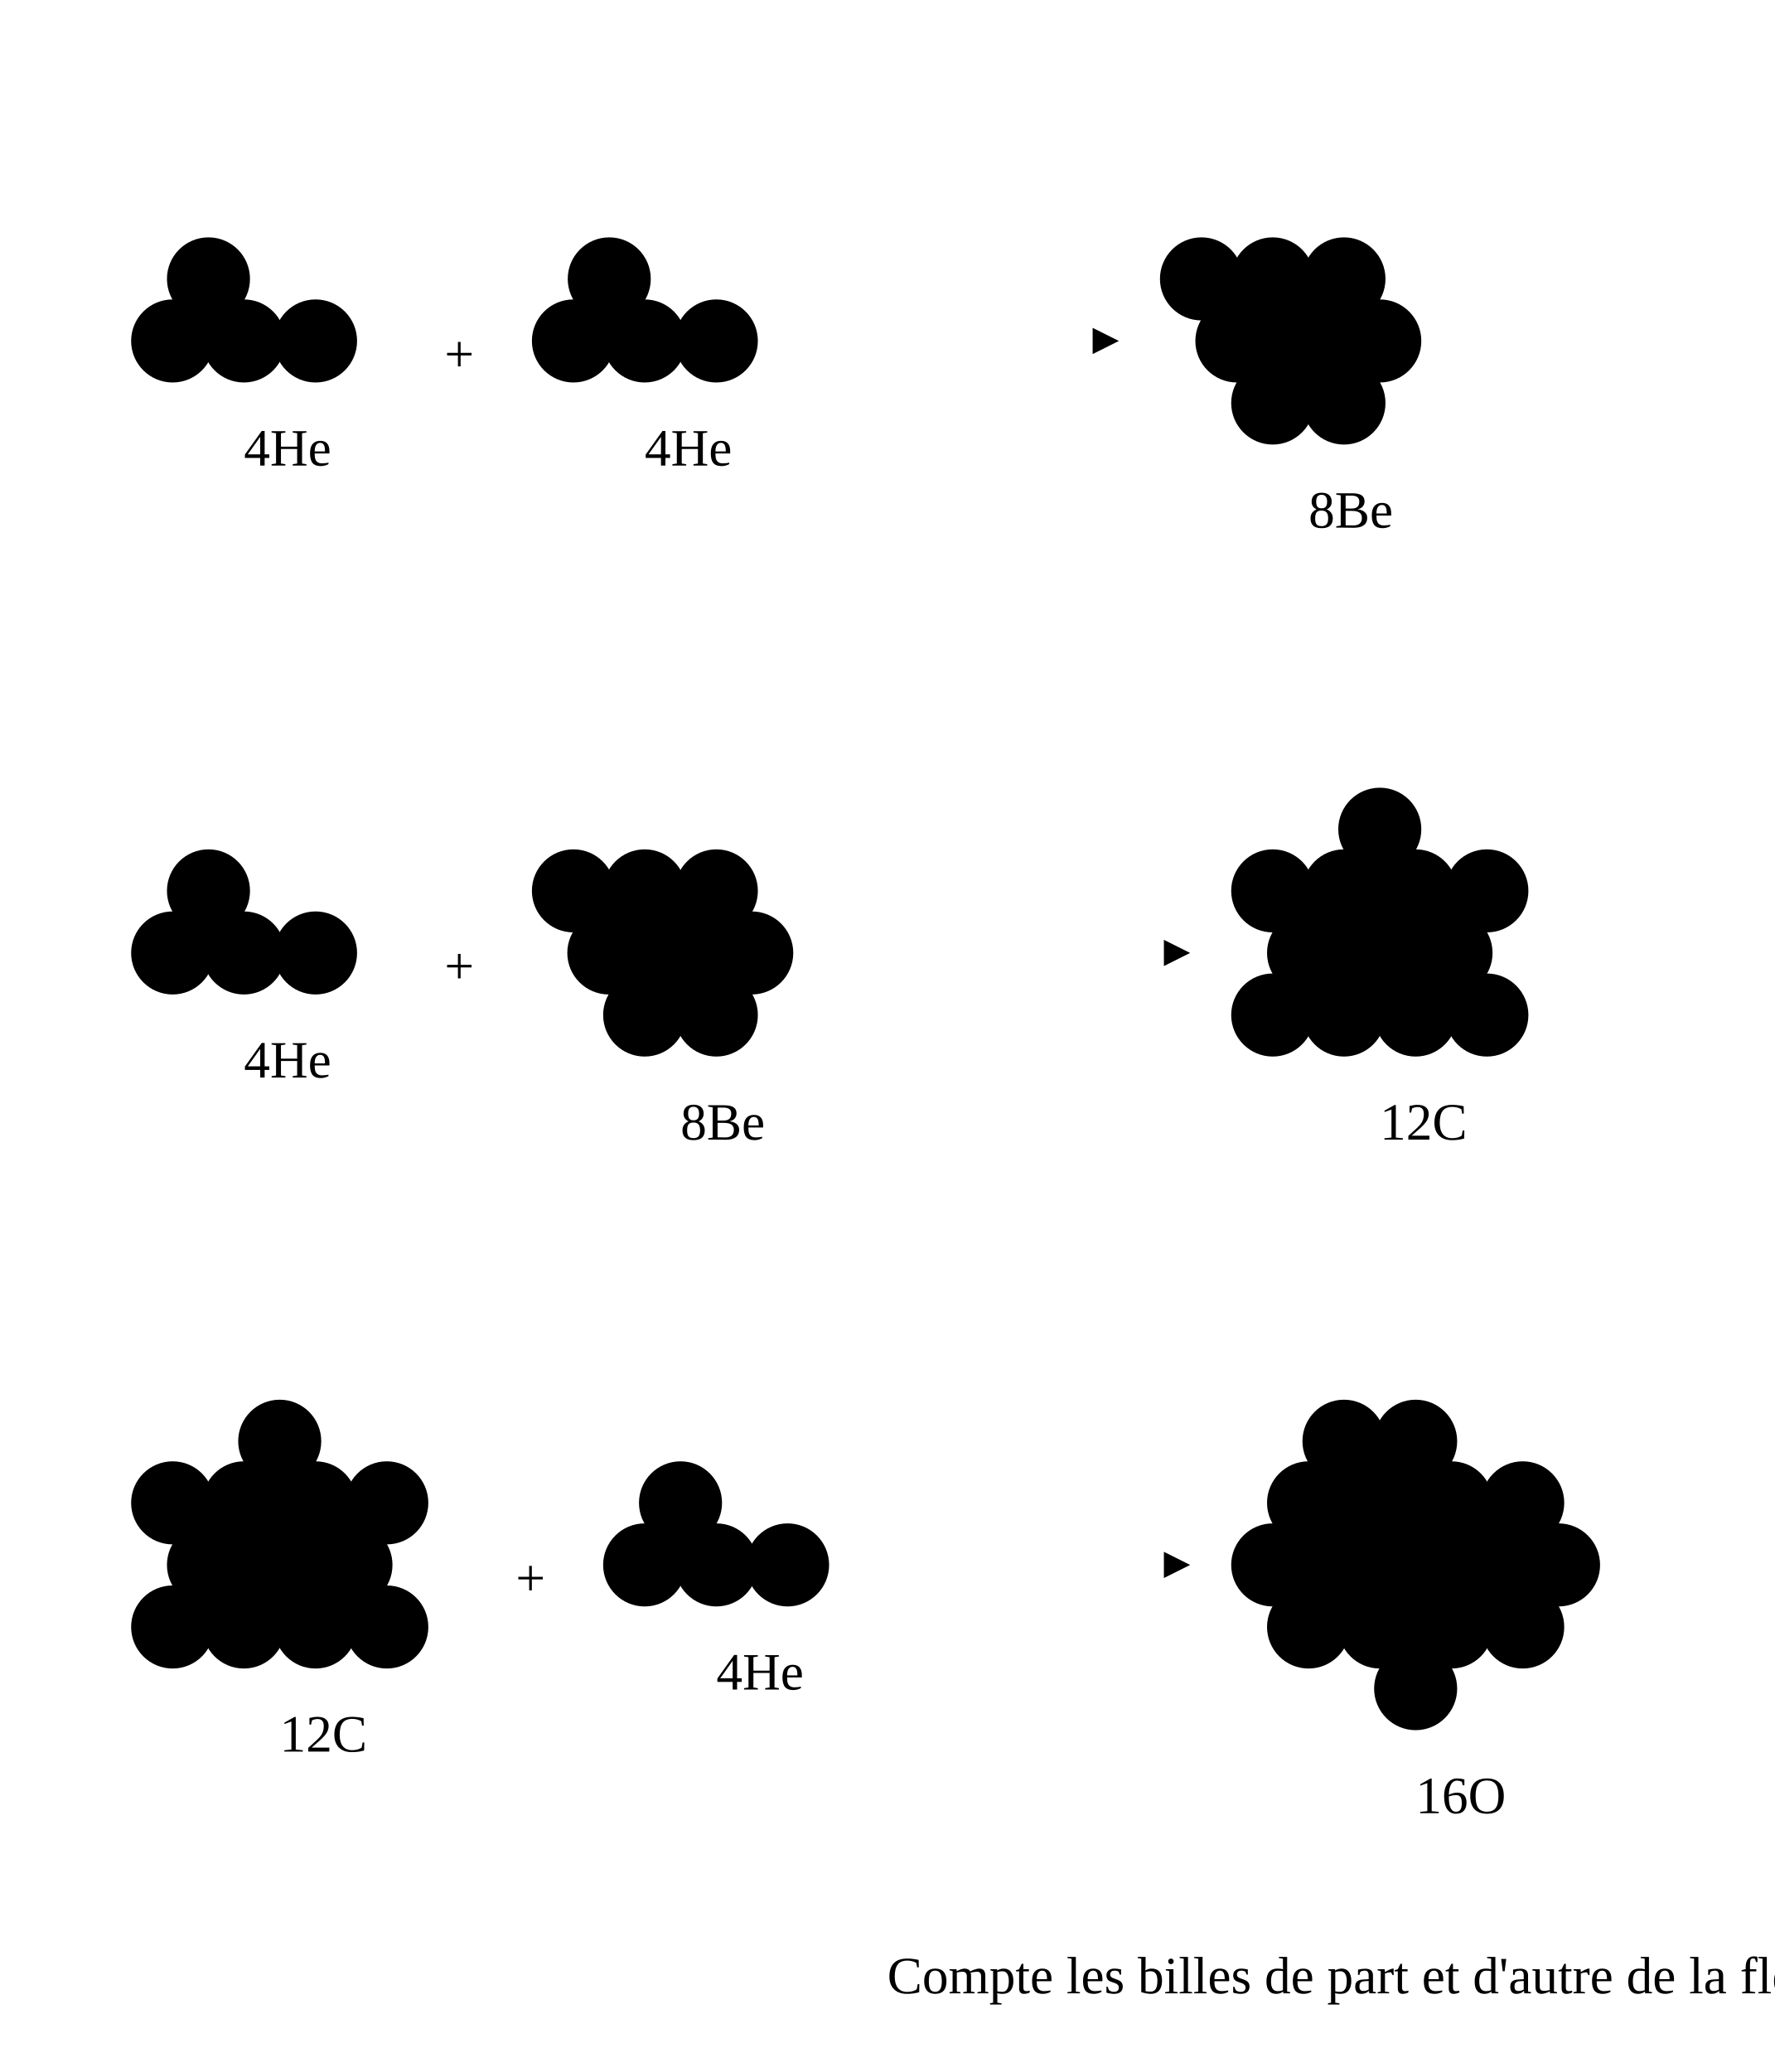
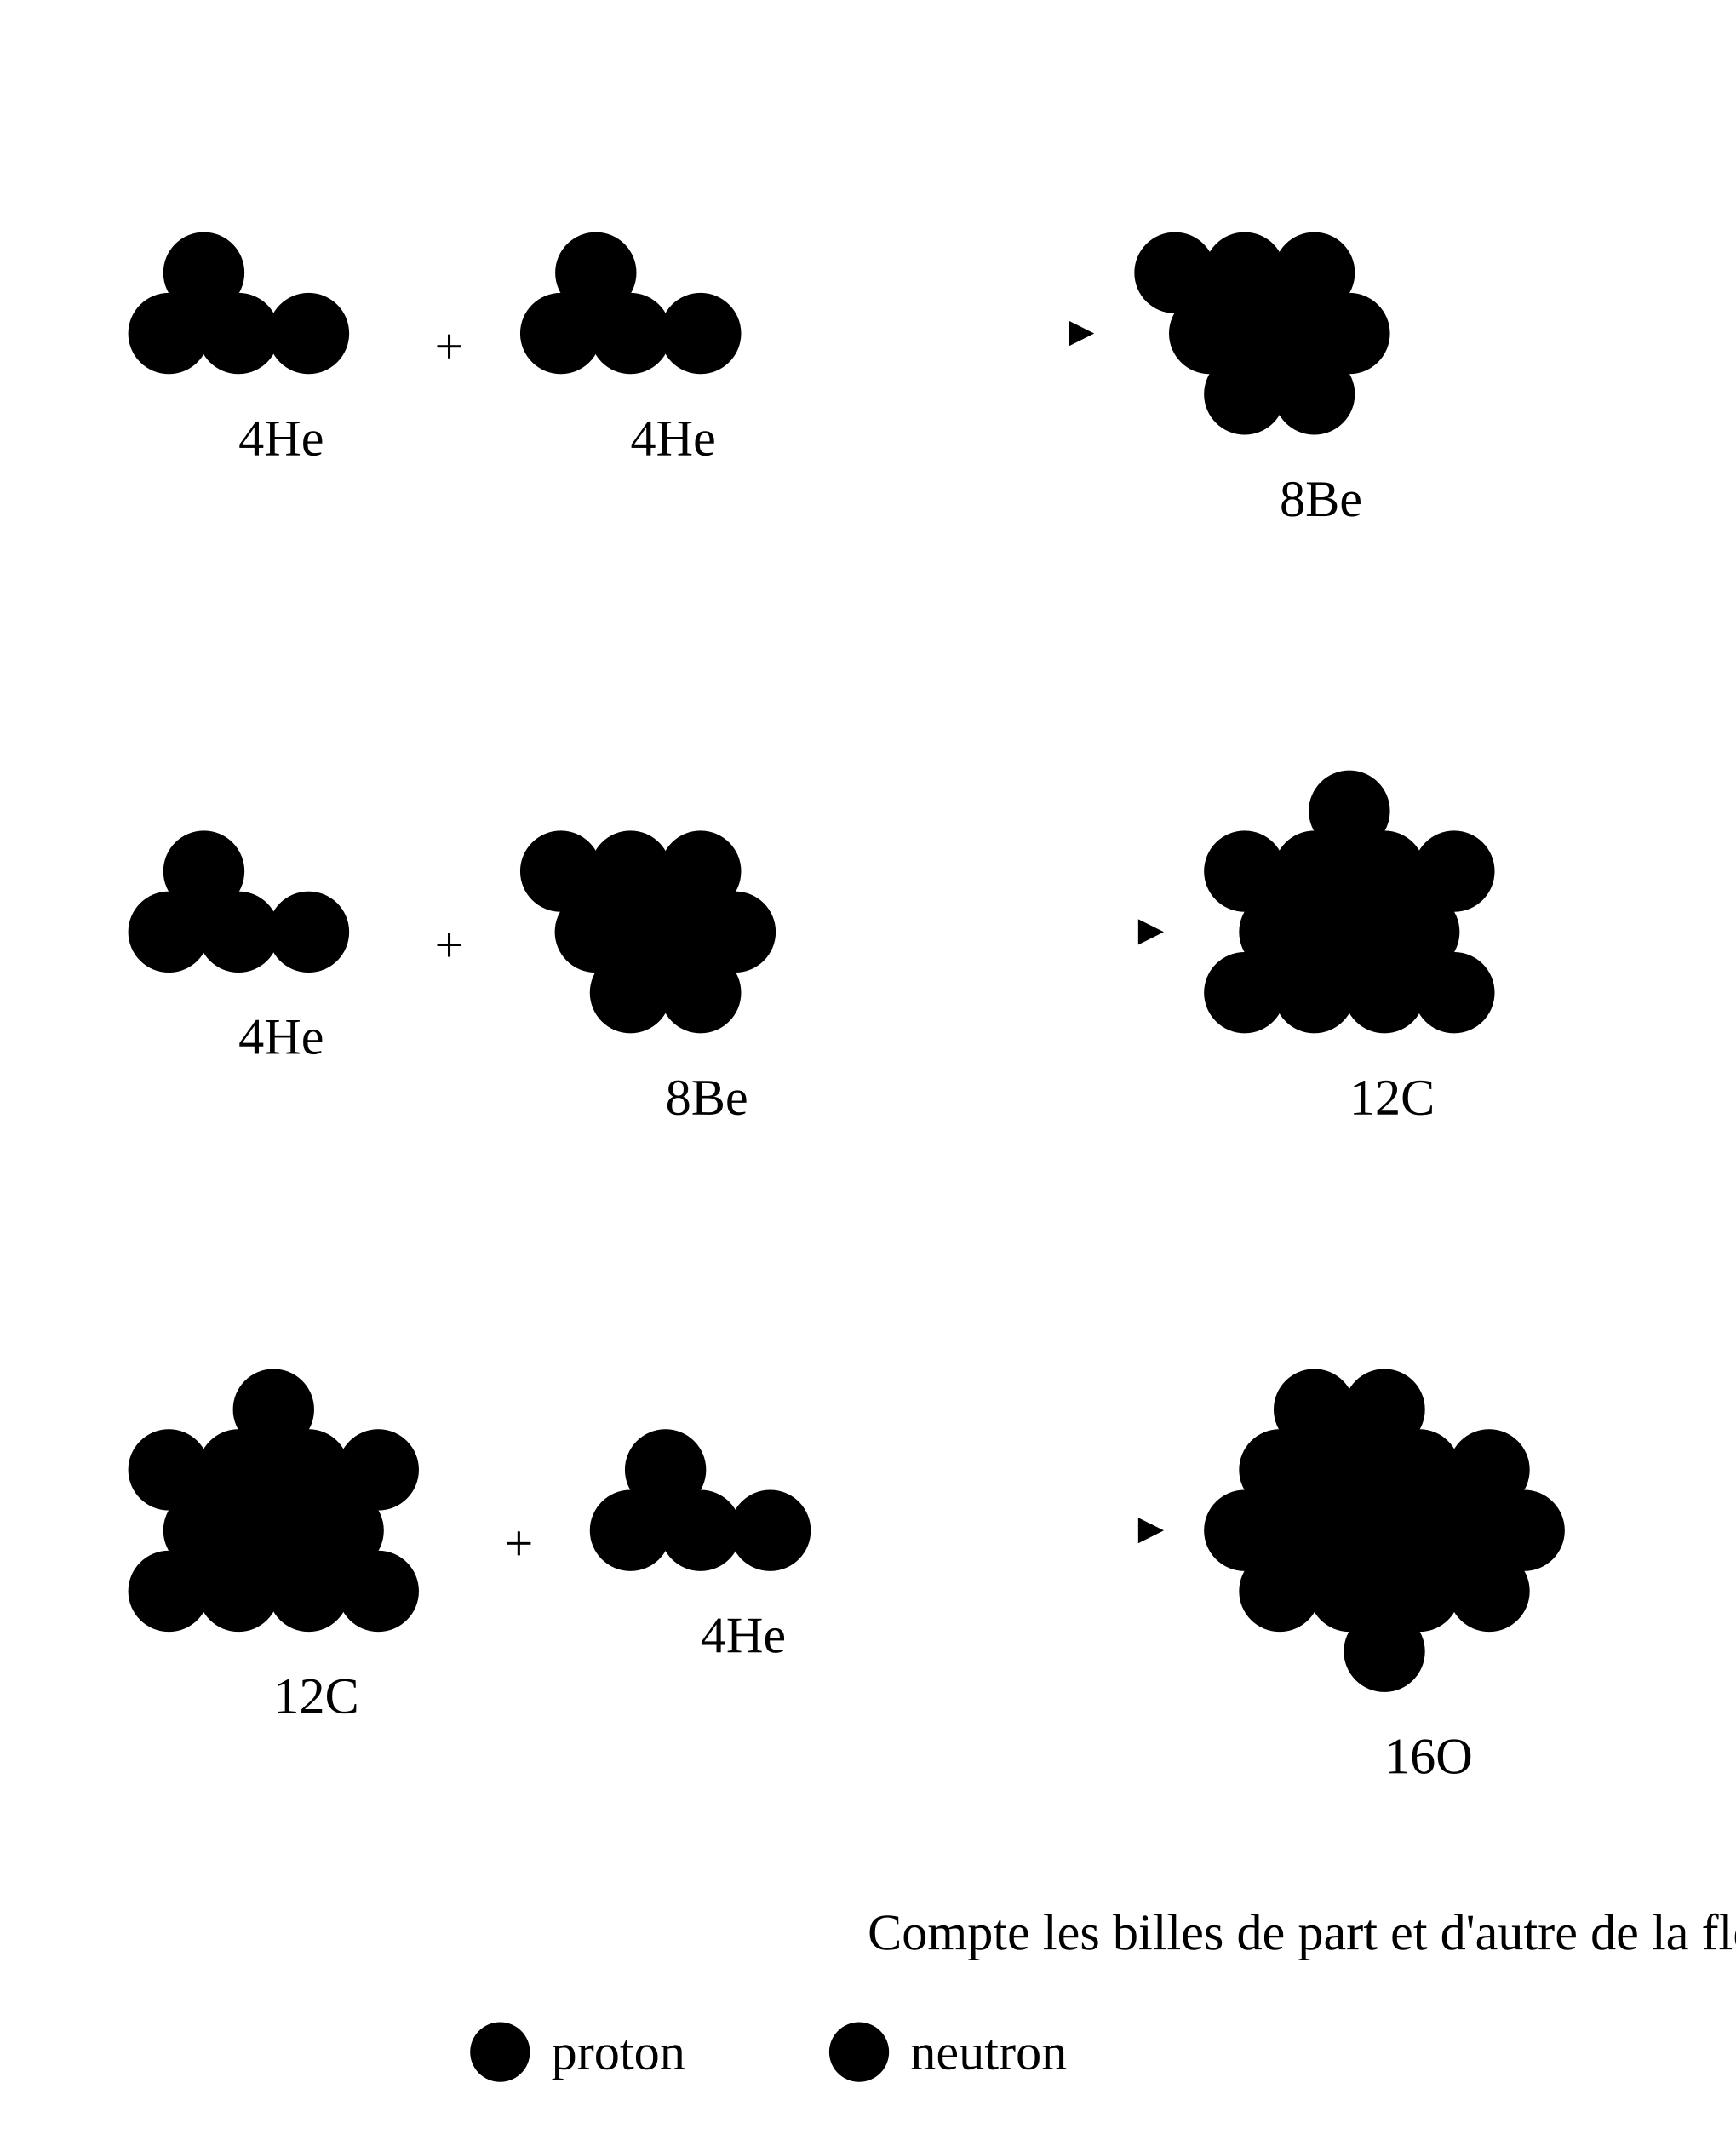
- <svg xmlns="http://www.w3.org/2000/svg" class="nx nx-fusions" viewBox="0 0 406 474" role="img" aria-labelledby="nx-fusions-t">
+ <svg xmlns="http://www.w3.org/2000/svg" class="nx nx-fusions" viewBox="0 0 406 498" role="img" aria-labelledby="nx-fusions-t">
  <defs>
    <marker id="pointe-nx-fusions" viewBox="0 0 10 10" refX="9" refY="5" markerWidth="6" markerHeight="6" orient="auto-start-reverse">
      <path d="M0 0 L10 5 L0 10 z" />
    </marker>
  </defs>
  <g class="noy ">
    <circle class="n" cx="47.7" cy="63.8" r="9.5" />
    <circle class="p" cx="55.8" cy="78.0" r="9.5" />
    <circle class="n" cx="39.5" cy="78.0" r="9.5" />
    <circle class="p" cx="72.2" cy="78.0" r="9.5" />
    <text class="et" x="55.8" y="106.5">
      <tspan class="ex">4</tspan>He</text>
  </g>
  <text class="lb op" x="101.7" y="85.0">+</text>
  <g class="noy ">
    <circle class="n" cx="139.4" cy="63.8" r="9.5" />
    <circle class="p" cx="147.5" cy="78.0" r="9.5" />
    <circle class="n" cx="131.2" cy="78.0" r="9.5" />
    <circle class="p" cx="163.9" cy="78.0" r="9.5" />
    <text class="et" x="147.5" y="106.5">
      <tspan class="ex">4</tspan>He</text>
  </g>
  <line class="fl" x1="177.4" y1="78.0" x2="255.4" y2="78.0" marker-end="url(#pointe-nx-fusions)" />
  <g class="noy ">
    <circle class="n" cx="291.2" cy="63.8" r="9.5" />
    <circle class="n" cx="307.5" cy="63.8" r="9.5" />
    <circle class="n" cx="274.9" cy="63.8" r="9.5" />
    <circle class="p" cx="299.4" cy="78.0" r="9.5" />
    <circle class="n" cx="283.0" cy="78.0" r="9.5" />
    <circle class="p" cx="315.7" cy="78.0" r="9.5" />
    <circle class="p" cx="291.2" cy="92.2" r="9.5" />
    <circle class="p" cx="307.5" cy="92.2" r="9.5" />
    <text class="et" x="299.4" y="120.7">
      <tspan class="ex">8</tspan>Be</text>
  </g>
  <g class="noy ">
    <circle class="n" cx="47.7" cy="203.8" r="9.5" />
    <circle class="p" cx="55.8" cy="218.0" r="9.5" />
    <circle class="n" cx="39.5" cy="218.0" r="9.5" />
    <circle class="p" cx="72.2" cy="218.0" r="9.5" />
    <text class="et" x="55.8" y="246.5">
      <tspan class="ex">4</tspan>He</text>
  </g>
  <text class="lb op" x="101.7" y="225.0">+</text>
  <g class="noy ">
    <circle class="n" cx="147.5" cy="203.8" r="9.5" />
    <circle class="n" cx="163.9" cy="203.8" r="9.5" />
    <circle class="n" cx="131.2" cy="203.8" r="9.5" />
    <circle class="p" cx="155.7" cy="218.0" r="9.5" />
    <circle class="n" cx="139.3" cy="218.0" r="9.5" />
    <circle class="p" cx="172.0" cy="218.0" r="9.5" />
    <circle class="p" cx="147.5" cy="232.2" r="9.5" />
    <circle class="p" cx="163.9" cy="232.2" r="9.5" />
    <text class="et" x="155.7" y="260.7">
      <tspan class="ex">8</tspan>Be</text>
  </g>
  <line class="fl" x1="193.7" y1="218.0" x2="271.7" y2="218.0" marker-end="url(#pointe-nx-fusions)" />
  <g class="noy ">
    <circle class="n" cx="315.7" cy="189.7" r="9.5" />
    <circle class="n" cx="307.5" cy="203.8" r="9.5" />
    <circle class="n" cx="323.9" cy="203.8" r="9.5" />
    <circle class="n" cx="291.2" cy="203.8" r="9.5" />
    <circle class="n" cx="340.2" cy="203.8" r="9.5" />
    <circle class="p" cx="315.7" cy="218.0" r="9.5" />
    <circle class="n" cx="299.4" cy="218.0" r="9.5" />
    <circle class="p" cx="332.0" cy="218.0" r="9.5" />
    <circle class="p" cx="307.5" cy="232.2" r="9.5" />
    <circle class="p" cx="323.9" cy="232.2" r="9.5" />
    <circle class="p" cx="291.2" cy="232.2" r="9.5" />
    <circle class="p" cx="340.2" cy="232.2" r="9.5" />
    <text class="et" x="315.7" y="260.7">
      <tspan class="ex">12</tspan>C</text>
  </g>
  <g class="noy ">
    <circle class="n" cx="64.0" cy="329.7" r="9.5" />
    <circle class="n" cx="55.8" cy="343.8" r="9.5" />
    <circle class="n" cx="72.2" cy="343.8" r="9.5" />
    <circle class="n" cx="39.5" cy="343.8" r="9.5" />
    <circle class="n" cx="88.5" cy="343.8" r="9.5" />
    <circle class="p" cx="64.0" cy="358.0" r="9.5" />
    <circle class="n" cx="47.7" cy="358.0" r="9.5" />
    <circle class="p" cx="80.3" cy="358.0" r="9.5" />
    <circle class="p" cx="55.8" cy="372.2" r="9.5" />
    <circle class="p" cx="72.2" cy="372.2" r="9.5" />
    <circle class="p" cx="39.5" cy="372.2" r="9.5" />
    <circle class="p" cx="88.5" cy="372.2" r="9.5" />
    <text class="et" x="64.0" y="400.7">
      <tspan class="ex">12</tspan>C</text>
  </g>
  <text class="lb op" x="118.0" y="365.0">+</text>
  <g class="noy ">
    <circle class="n" cx="155.7" cy="343.8" r="9.5" />
    <circle class="p" cx="163.9" cy="358.0" r="9.5" />
    <circle class="n" cx="147.5" cy="358.0" r="9.5" />
    <circle class="p" cx="180.2" cy="358.0" r="9.5" />
    <text class="et" x="163.9" y="386.5">
      <tspan class="ex">4</tspan>He</text>
  </g>
  <line class="fl" x1="193.7" y1="358.0" x2="271.7" y2="358.0" marker-end="url(#pointe-nx-fusions)" />
  <g class="noy ">
    <circle class="n" cx="323.9" cy="329.7" r="9.5" />
    <circle class="n" cx="307.5" cy="329.7" r="9.5" />
    <circle class="n" cx="315.7" cy="343.8" r="9.5" />
    <circle class="n" cx="332.1" cy="343.8" r="9.5" />
    <circle class="n" cx="299.4" cy="343.8" r="9.5" />
    <circle class="n" cx="348.4" cy="343.8" r="9.5" />
    <circle class="p" cx="323.9" cy="358.0" r="9.5" />
    <circle class="n" cx="307.5" cy="358.0" r="9.5" />
    <circle class="p" cx="340.2" cy="358.0" r="9.5" />
    <circle class="n" cx="291.2" cy="358.0" r="9.5" />
    <circle class="p" cx="356.6" cy="358.0" r="9.5" />
    <circle class="p" cx="315.7" cy="372.2" r="9.5" />
    <circle class="p" cx="332.1" cy="372.2" r="9.5" />
    <circle class="p" cx="299.4" cy="372.2" r="9.5" />
    <circle class="p" cx="348.4" cy="372.2" r="9.5" />
    <circle class="p" cx="323.9" cy="386.3" r="9.5" />
    <text class="et" x="323.9" y="414.8">
      <tspan class="ex">16</tspan>O</text>
  </g>
  <text class="cap pt" x="203.0" y="456.0">Compte les billes de part et d'autre de la flèche : rien ne se perd.</text>
+   <g class="lg-pn">
+     <circle class="p" cx="117.0" cy="480.0" r="7" />
+     <text class="cap g" x="129.0" y="484.0">proton</text>
+     <circle class="n" cx="201.0" cy="480.0" r="7" />
+     <text class="cap g" x="213.0" y="484.0">neutron</text>
+   </g>
</svg>
